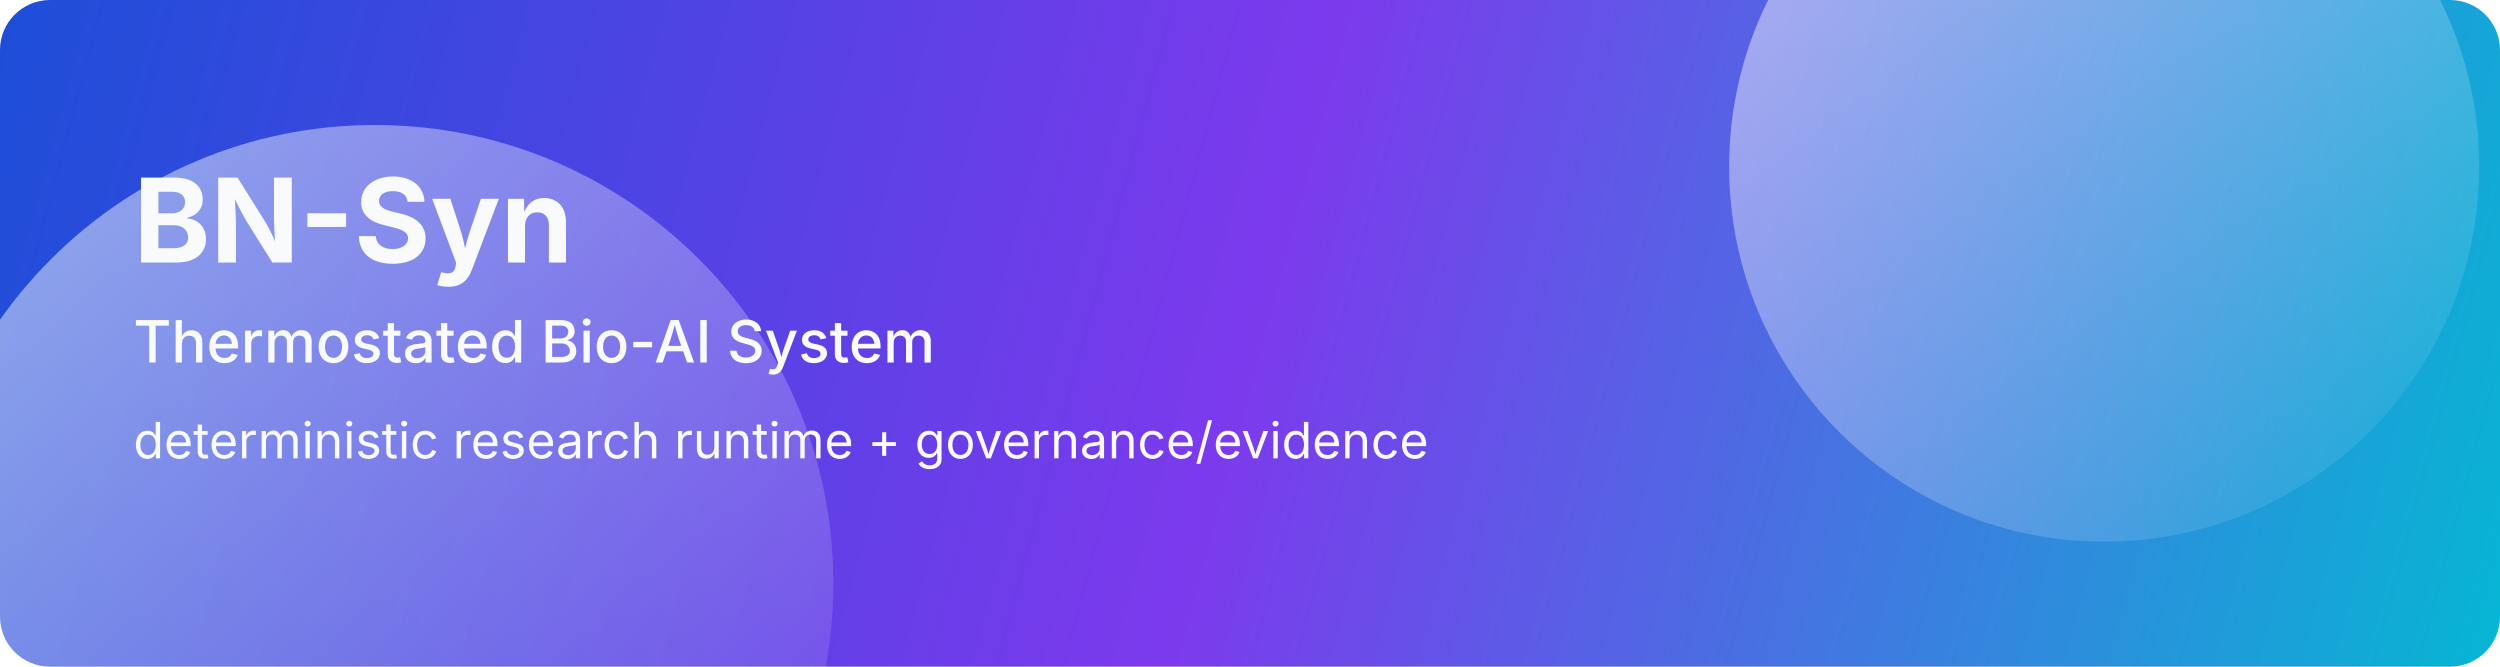
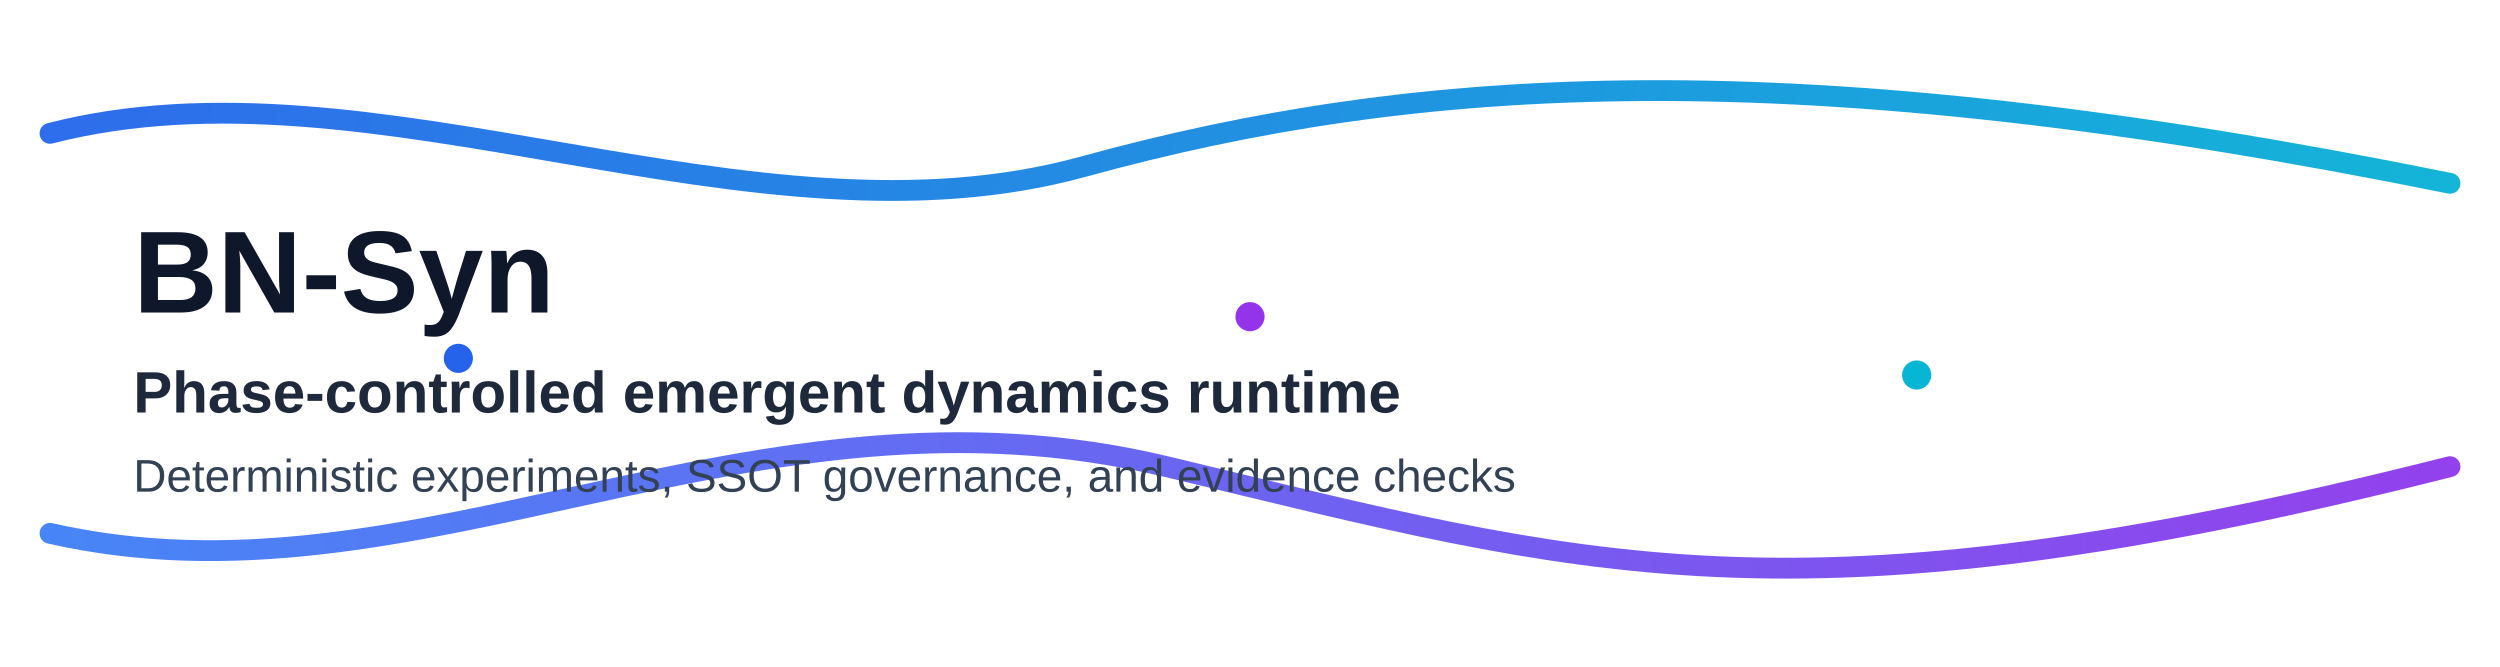
<svg xmlns="http://www.w3.org/2000/svg" width="1200" height="320" viewBox="0 0 1200 320" fill="none" role="img" aria-labelledby="title desc">
  <defs>
-     <linearGradient id="bg" x1="0" y1="0" x2="1200" y2="320" gradientUnits="userSpaceOnUse">
-       <stop offset="0" stop-color="#1D4ED8" />
-       <stop offset="0.5" stop-color="#7C3AED" />
+     <linearGradient id="lineA" x1="0" y1="0" x2="1200" y2="320" gradientUnits="userSpaceOnUse">
+       <stop offset="0" stop-color="#2563EB" />
      <stop offset="1" stop-color="#06B6D4" />
    </linearGradient>
-     <linearGradient id="glow" x1="0" y1="0" x2="1" y2="1">
-       <stop offset="0" stop-color="#FFFFFF" stop-opacity="0.55" />
-       <stop offset="1" stop-color="#FFFFFF" stop-opacity="0" />
+     <linearGradient id="lineB" x1="1200" y1="0" x2="0" y2="320" gradientUnits="userSpaceOnUse">
+       <stop offset="0" stop-color="#9333EA" />
+       <stop offset="1" stop-color="#3B82F6" />
    </linearGradient>
  </defs>
-   <rect width="1200" height="320" rx="24" fill="url(#bg)" />
-   <circle cx="1010" cy="80" r="180" fill="url(#glow)" />
-   <circle cx="180" cy="280" r="220" fill="url(#glow)" />
-   <g fill="#F8FAFC" font-family="Inter, Segoe UI, Arial, sans-serif">
-     <text x="64" y="126" font-size="56" font-weight="700">BN-Syn</text>
-     <text x="64" y="174" font-size="28" font-weight="500">Thermostated Bio-AI System</text>
-     <text x="64" y="220" font-size="24" font-weight="400">deterministic research runtime + governance/evidence</text>
+   <path d="M24 64 C180 24, 360 124, 520 80 S860 24, 1176 88" stroke="url(#lineA)" stroke-width="10" stroke-linecap="round" opacity="0.95" />
+   <path d="M24 256 C200 296, 360 176, 560 224 S860 304, 1176 224" stroke="url(#lineB)" stroke-width="10" stroke-linecap="round" opacity="0.95" />
+   <circle cx="220" cy="172" r="7" fill="#2563EB" />
+   <circle cx="600" cy="152" r="7" fill="#9333EA" />
+   <circle cx="920" cy="180" r="7" fill="#06B6D4" />
+   <g font-family="Segoe UI, Arial, sans-serif">
+     <text x="64" y="150" font-size="56" font-weight="700" fill="#0F172A">BN-Syn</text>
+     <text x="64" y="198" font-size="28" font-weight="600" fill="#1E293B">Phase-controlled emergent dynamics runtime</text>
+     <text x="64" y="236" font-size="22" font-weight="500" fill="#334155">Deterministic experiments, SSOT governance, and evidence checks</text>
  </g>
</svg>
